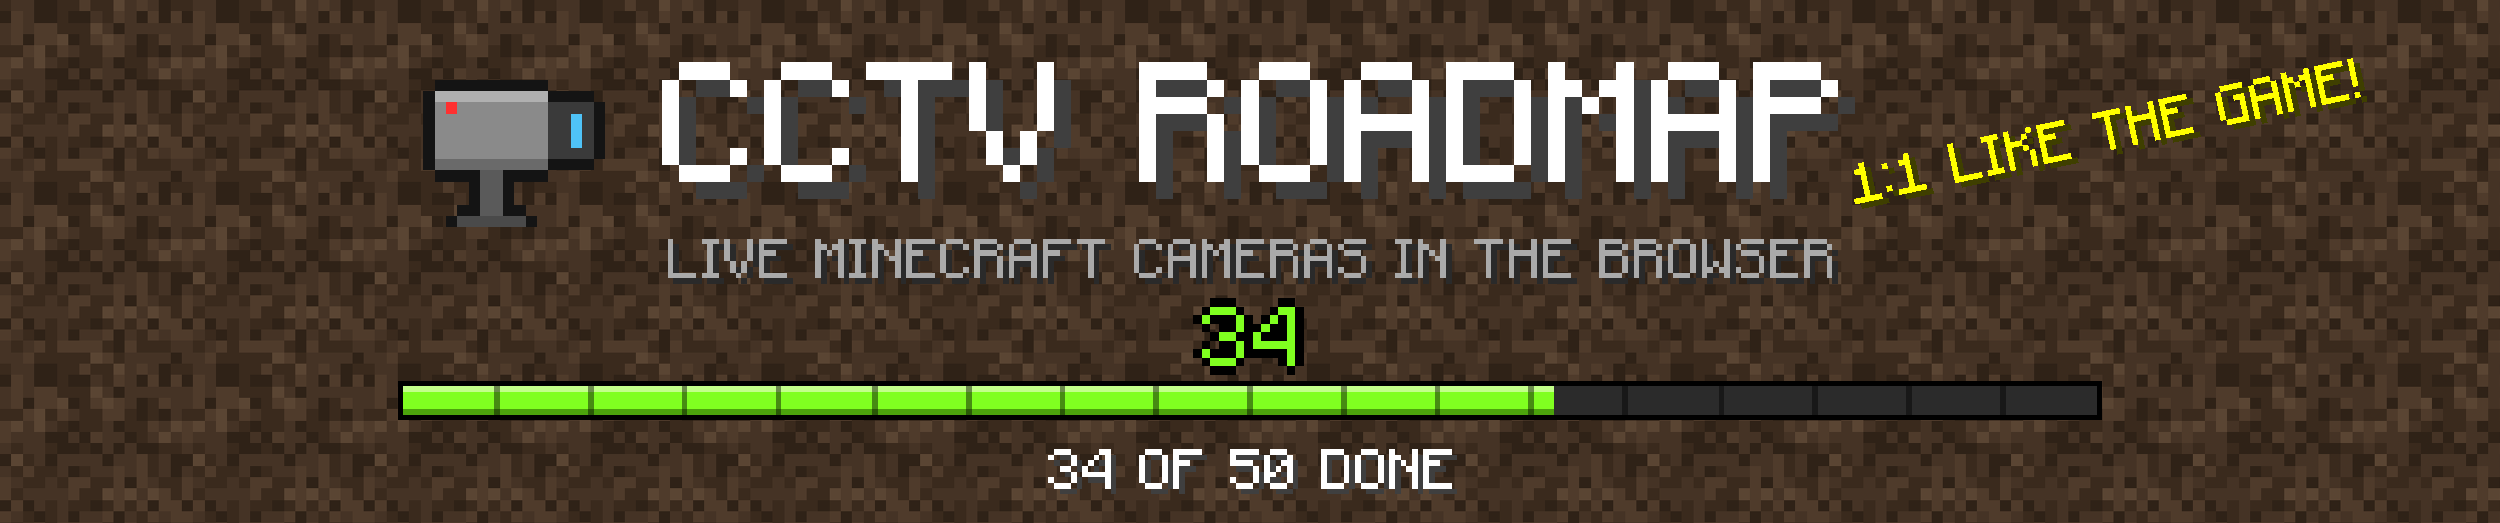
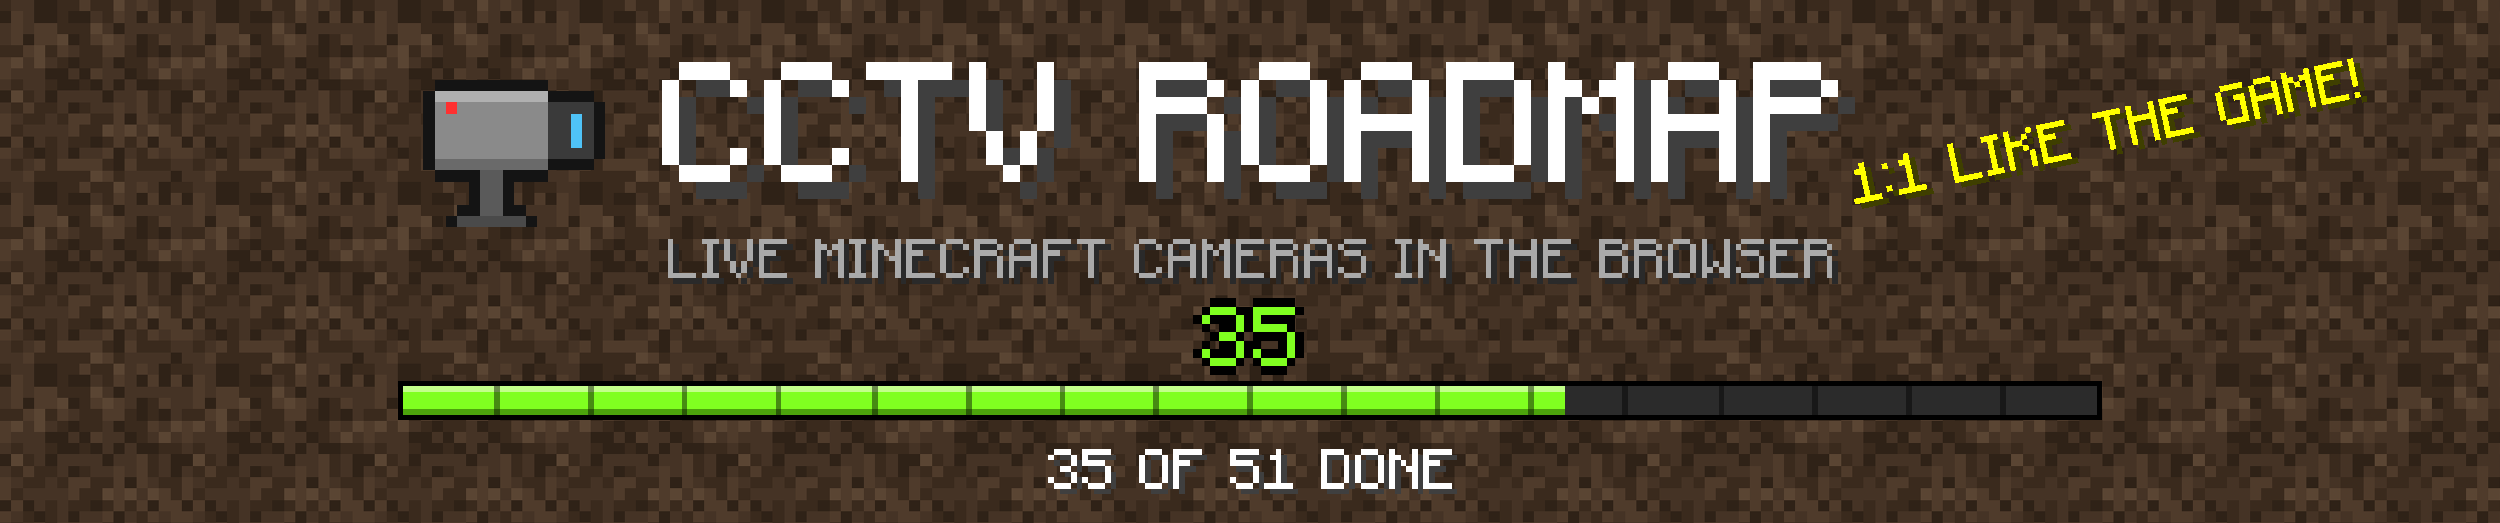
<svg xmlns="http://www.w3.org/2000/svg" width="880" height="184" viewBox="0 0 880 184" shape-rendering="crispEdges" role="img">
  <defs>
    <pattern id="dirt" width="64" height="64" patternUnits="userSpaceOnUse">
      <path fill="#3a2a1d" d="M0 0h4v4h-4zM20 0h8v4h-8zM32 0h8v4h-8zM60 0h4v4h-4zM20 4h4v4h-4zM36 4h4v4h-4zM20 8h12v4h-12zM28 12h4v4h-4zM52 12h4v4h-4zM0 16h8v4h-8zM16 16h4v4h-4zM28 16h8v4h-8zM44 16h4v4h-4zM52 16h4v4h-4zM20 20h4v4h-4zM28 20h8v4h-8zM44 20h8v4h-8zM48 24h4v4h-4zM4 28h4v4h-4zM16 28h4v4h-4zM28 28h4v4h-4zM56 28h8v4h-8zM8 32h4v4h-4zM52 32h4v4h-4zM4 36h4v4h-4zM12 36h8v4h-8zM28 36h4v4h-4zM52 36h4v4h-4zM8 40h8v4h-8zM20 40h4v4h-4zM32 40h8v4h-8zM56 40h8v4h-8zM4 44h4v4h-4zM28 44h8v4h-8zM60 44h4v4h-4zM16 48h4v4h-4zM24 48h8v4h-8zM36 48h4v4h-4zM44 48h4v4h-4zM8 52h4v4h-4zM16 52h4v4h-4zM48 52h4v4h-4zM4 56h4v4h-4zM16 56h4v4h-4zM36 56h4v4h-4zM48 56h12v4h-12zM12 60h20v4h-20zM40 60h4v4h-4z" />
      <path fill="#453325" d="M4 0h8v4h-8zM44 0h4v4h-4zM52 0h4v4h-4zM8 4h4v4h-4zM32 4h4v4h-4zM44 4h4v4h-4zM0 8h4v4h-4zM8 8h4v4h-4zM36 8h4v4h-4zM44 8h20v4h-20zM0 12h4v4h-4zM44 12h4v4h-4zM60 12h4v4h-4zM24 16h4v4h-4zM60 16h4v4h-4zM8 20h4v4h-4zM16 20h4v4h-4zM36 20h4v4h-4zM56 20h4v4h-4zM4 24h12v4h-12zM24 24h4v4h-4zM36 24h8v4h-8zM52 24h4v4h-4zM60 24h4v4h-4zM0 28h4v4h-4zM8 28h8v4h-8zM36 28h4v4h-4zM44 28h4v4h-4zM12 32h4v4h-4zM20 32h16v4h-16zM40 32h8v4h-8zM56 32h4v4h-4zM0 36h4v4h-4zM20 36h4v4h-4zM32 36h8v4h-8zM44 36h4v4h-4zM56 36h4v4h-4zM4 40h4v4h-4zM16 40h4v4h-4zM52 40h4v4h-4zM8 44h16v4h-16zM48 44h4v4h-4zM12 48h4v4h-4zM20 48h4v4h-4zM4 52h4v4h-4zM20 52h4v4h-4zM28 52h8v4h-8zM44 52h4v4h-4zM56 52h4v4h-4zM0 56h4v4h-4zM8 56h4v4h-4zM60 56h4v4h-4zM0 60h8v4h-8zM44 60h16v4h-16z" />
      <path fill="#2f2217" d="M12 0h8v4h-8zM56 0h4v4h-4zM0 4h4v4h-4zM12 4h8v4h-8zM24 4h8v4h-8zM48 4h4v4h-4zM56 4h4v4h-4zM40 8h4v4h-4zM8 12h4v4h-4zM24 12h4v4h-4zM48 12h4v4h-4zM48 16h4v4h-4zM56 16h4v4h-4zM24 20h4v4h-4zM40 20h4v4h-4zM16 24h8v4h-8zM28 24h4v4h-4zM44 24h4v4h-4zM20 28h8v4h-8zM32 28h4v4h-4zM40 28h4v4h-4zM48 28h8v4h-8zM0 32h4v4h-4zM16 32h4v4h-4zM36 32h4v4h-4zM60 32h4v4h-4zM24 36h4v4h-4zM60 36h4v4h-4zM44 40h4v4h-4zM0 48h4v4h-4zM8 48h4v4h-4zM32 48h4v4h-4zM52 48h4v4h-4zM12 52h4v4h-4zM24 52h4v4h-4zM40 52h4v4h-4zM40 56h4v4h-4zM60 60h4v4h-4z" />
      <path fill="#4f3b2b" d="M28 0h4v4h-4zM48 0h4v4h-4zM4 4h4v4h-4zM40 4h4v4h-4zM52 4h4v4h-4zM60 4h4v4h-4zM4 8h4v4h-4zM12 8h8v4h-8zM4 12h4v4h-4zM12 12h8v4h-8zM32 12h4v4h-4zM40 12h4v4h-4zM56 12h4v4h-4zM8 16h4v4h-4zM20 16h4v4h-4zM36 16h8v4h-8zM0 20h4v4h-4zM52 20h4v4h-4zM0 24h4v4h-4zM32 24h4v4h-4zM48 32h4v4h-4zM8 36h4v4h-4zM40 36h4v4h-4zM48 36h4v4h-4zM0 40h4v4h-4zM24 40h8v4h-8zM40 40h4v4h-4zM48 40h4v4h-4zM0 44h4v4h-4zM24 44h4v4h-4zM40 44h4v4h-4zM56 44h4v4h-4zM4 48h4v4h-4zM40 48h4v4h-4zM48 48h4v4h-4zM56 48h8v4h-8zM0 52h4v4h-4zM36 52h4v4h-4zM52 52h4v4h-4zM60 52h4v4h-4zM12 56h4v4h-4zM20 56h16v4h-16zM44 56h4v4h-4zM8 60h4v4h-4zM36 60h4v4h-4z" />
      <path fill="#5a4533" d="M40 0h4v4h-4zM32 8h4v4h-4zM20 12h4v4h-4zM36 12h4v4h-4zM12 16h4v4h-4zM4 20h4v4h-4zM12 20h4v4h-4zM60 20h4v4h-4zM56 24h4v4h-4zM4 32h4v4h-4zM36 44h4v4h-4zM44 44h4v4h-4zM52 44h4v4h-4zM32 60h4v4h-4z" />
    </pattern>
  </defs>
  <rect x="0" y="0" width="880" height="184" fill="url(#dirt)" />
  <path fill="#3f3f3f" d="M245 28h18v6h-18zM239 34h6v6h-6zM263 34h6v6h-6zM239 40h6v6h-6zM239 46h6v6h-6zM239 52h6v6h-6zM239 58h6v6h-6zM263 58h6v6h-6zM245 64h18v6h-18zM281 28h18v6h-18zM275 34h6v6h-6zM299 34h6v6h-6zM275 40h6v6h-6zM275 46h6v6h-6zM275 52h6v6h-6zM275 58h6v6h-6zM299 58h6v6h-6zM281 64h18v6h-18zM311 28h30v6h-30zM323 34h6v6h-6zM323 40h6v6h-6zM323 46h6v6h-6zM323 52h6v6h-6zM323 58h6v6h-6zM323 64h6v6h-6zM347 28h6v6h-6zM371 28h6v6h-6zM347 34h6v6h-6zM371 34h6v6h-6zM347 40h6v6h-6zM371 40h6v6h-6zM347 46h6v6h-6zM371 46h6v6h-6zM353 52h6v6h-6zM365 52h6v6h-6zM353 58h6v6h-6zM365 58h6v6h-6zM359 64h6v6h-6zM407 28h24v6h-24zM407 34h6v6h-6zM431 34h6v6h-6zM407 40h24v6h-24zM407 46h6v6h-6zM431 46h6v6h-6zM407 52h6v6h-6zM431 52h6v6h-6zM407 58h6v6h-6zM431 58h6v6h-6zM407 64h6v6h-6zM431 64h6v6h-6zM449 28h18v6h-18zM443 34h6v6h-6zM467 34h6v6h-6zM443 40h6v6h-6zM467 40h6v6h-6zM443 46h6v6h-6zM467 46h6v6h-6zM443 52h6v6h-6zM467 52h6v6h-6zM443 58h6v6h-6zM467 58h6v6h-6zM449 64h18v6h-18zM485 28h18v6h-18zM479 34h6v6h-6zM503 34h6v6h-6zM479 40h6v6h-6zM503 40h6v6h-6zM479 46h30v6h-30zM479 52h6v6h-6zM503 52h6v6h-6zM479 58h6v6h-6zM503 58h6v6h-6zM479 64h6v6h-6zM503 64h6v6h-6zM515 28h24v6h-24zM515 34h6v6h-6zM539 34h6v6h-6zM515 40h6v6h-6zM539 40h6v6h-6zM515 46h6v6h-6zM539 46h6v6h-6zM515 52h6v6h-6zM539 52h6v6h-6zM515 58h6v6h-6zM539 58h6v6h-6zM515 64h24v6h-24zM551 28h6v6h-6zM575 28h6v6h-6zM551 34h12v6h-12zM569 34h12v6h-12zM551 40h6v6h-6zM563 40h6v6h-6zM575 40h6v6h-6zM551 46h6v6h-6zM575 46h6v6h-6zM551 52h6v6h-6zM575 52h6v6h-6zM551 58h6v6h-6zM575 58h6v6h-6zM551 64h6v6h-6zM575 64h6v6h-6zM593 28h18v6h-18zM587 34h6v6h-6zM611 34h6v6h-6zM587 40h6v6h-6zM611 40h6v6h-6zM587 46h30v6h-30zM587 52h6v6h-6zM611 52h6v6h-6zM587 58h6v6h-6zM611 58h6v6h-6zM587 64h6v6h-6zM611 64h6v6h-6zM623 28h24v6h-24zM623 34h6v6h-6zM647 34h6v6h-6zM623 40h24v6h-24zM623 46h6v6h-6zM623 52h6v6h-6zM623 58h6v6h-6zM623 64h6v6h-6z" />
  <path fill="#ffffff" d="M239 22h18v6h-18zM233 28h6v6h-6zM257 28h6v6h-6zM233 34h6v6h-6zM233 40h6v6h-6zM233 46h6v6h-6zM233 52h6v6h-6zM257 52h6v6h-6zM239 58h18v6h-18zM275 22h18v6h-18zM269 28h6v6h-6zM293 28h6v6h-6zM269 34h6v6h-6zM269 40h6v6h-6zM269 46h6v6h-6zM269 52h6v6h-6zM293 52h6v6h-6zM275 58h18v6h-18zM305 22h30v6h-30zM317 28h6v6h-6zM317 34h6v6h-6zM317 40h6v6h-6zM317 46h6v6h-6zM317 52h6v6h-6zM317 58h6v6h-6zM341 22h6v6h-6zM365 22h6v6h-6zM341 28h6v6h-6zM365 28h6v6h-6zM341 34h6v6h-6zM365 34h6v6h-6zM341 40h6v6h-6zM365 40h6v6h-6zM347 46h6v6h-6zM359 46h6v6h-6zM347 52h6v6h-6zM359 52h6v6h-6zM353 58h6v6h-6zM401 22h24v6h-24zM401 28h6v6h-6zM425 28h6v6h-6zM401 34h24v6h-24zM401 40h6v6h-6zM425 40h6v6h-6zM401 46h6v6h-6zM425 46h6v6h-6zM401 52h6v6h-6zM425 52h6v6h-6zM401 58h6v6h-6zM425 58h6v6h-6zM443 22h18v6h-18zM437 28h6v6h-6zM461 28h6v6h-6zM437 34h6v6h-6zM461 34h6v6h-6zM437 40h6v6h-6zM461 40h6v6h-6zM437 46h6v6h-6zM461 46h6v6h-6zM437 52h6v6h-6zM461 52h6v6h-6zM443 58h18v6h-18zM479 22h18v6h-18zM473 28h6v6h-6zM497 28h6v6h-6zM473 34h6v6h-6zM497 34h6v6h-6zM473 40h30v6h-30zM473 46h6v6h-6zM497 46h6v6h-6zM473 52h6v6h-6zM497 52h6v6h-6zM473 58h6v6h-6zM497 58h6v6h-6zM509 22h24v6h-24zM509 28h6v6h-6zM533 28h6v6h-6zM509 34h6v6h-6zM533 34h6v6h-6zM509 40h6v6h-6zM533 40h6v6h-6zM509 46h6v6h-6zM533 46h6v6h-6zM509 52h6v6h-6zM533 52h6v6h-6zM509 58h24v6h-24zM545 22h6v6h-6zM569 22h6v6h-6zM545 28h12v6h-12zM563 28h12v6h-12zM545 34h6v6h-6zM557 34h6v6h-6zM569 34h6v6h-6zM545 40h6v6h-6zM569 40h6v6h-6zM545 46h6v6h-6zM569 46h6v6h-6zM545 52h6v6h-6zM569 52h6v6h-6zM545 58h6v6h-6zM569 58h6v6h-6zM587 22h18v6h-18zM581 28h6v6h-6zM605 28h6v6h-6zM581 34h6v6h-6zM605 34h6v6h-6zM581 40h30v6h-30zM581 46h6v6h-6zM605 46h6v6h-6zM581 52h6v6h-6zM605 52h6v6h-6zM581 58h6v6h-6zM605 58h6v6h-6zM617 22h24v6h-24zM617 28h6v6h-6zM641 28h6v6h-6zM617 34h24v6h-24zM617 40h6v6h-6zM617 46h6v6h-6zM617 52h6v6h-6zM617 58h6v6h-6z" />
  <path fill="#141414" d="M153 28h40v4h-40zM149 32h4v4h-4zM193 32h16v4h-16zM149 36h4v4h-4zM209 36h4v4h-4zM149 40h4v4h-4zM209 40h4v4h-4zM149 44h4v4h-4zM209 44h4v4h-4zM149 48h4v4h-4zM209 48h4v4h-4zM149 52h4v4h-4zM209 52h4v4h-4zM149 56h4v4h-4zM193 56h16v4h-16zM153 60h16v4h-16zM177 60h16v4h-16zM165 64h4v4h-4zM177 64h4v4h-4zM165 68h4v4h-4zM177 68h4v4h-4zM161 72h8v4h-8zM177 72h8v4h-8zM157 76h4v4h-4zM185 76h4v4h-4z" />
  <path fill="#b0b0b0" d="M153 32h40v4h-40z" />
  <path fill="#8a8a8a" d="M153 36h4v4h-4zM161 36h32v4h-32zM153 40h40v4h-40zM153 44h40v4h-40zM153 48h40v4h-40zM153 52h40v4h-40z" />
  <path fill="#ff3030" d="M157 36h4v4h-4z" />
  <path fill="#3a3a3a" d="M193 36h16v4h-16zM193 40h8v4h-8zM205 40h4v4h-4zM193 44h8v4h-8zM205 44h4v4h-4zM193 48h8v4h-8zM205 48h4v4h-4zM193 52h16v4h-16z" />
  <path fill="#4fc3f7" d="M201 40h4v4h-4zM201 44h4v4h-4zM201 48h4v4h-4z" />
  <path fill="#6a6a6a" d="M153 56h40v4h-40z" />
  <path fill="#5a5a5a" d="M169 60h8v4h-8zM169 64h8v4h-8zM169 68h8v4h-8zM169 72h8v4h-8z" />
  <path fill="#4a4a4a" d="M161 76h24v4h-24z" />
  <g transform="translate(653 72) rotate(-12)">
    <path fill="#3f3f00" d="M6 -12h2v2h-2zM4 -10h4v2h-4zM6 -8h2v2h-2zM6 -6h2v2h-2zM6 -4h2v2h-2zM6 -2h2v2h-2zM2 0h10v2h-10zM14 -10h2v2h-2zM14 -2h2v2h-2zM22 -12h2v2h-2zM20 -10h4v2h-4zM22 -8h2v2h-2zM22 -6h2v2h-2zM22 -4h2v2h-2zM22 -2h2v2h-2zM18 0h10v2h-10zM38 -12h2v2h-2zM38 -10h2v2h-2zM38 -8h2v2h-2zM38 -6h2v2h-2zM38 -4h2v2h-2zM38 -2h2v2h-2zM38 0h10v2h-10zM50 -12h6v2h-6zM52 -10h2v2h-2zM52 -8h2v2h-2zM52 -6h2v2h-2zM52 -4h2v2h-2zM52 -2h2v2h-2zM50 0h6v2h-6zM58 -12h2v2h-2zM66 -12h2v2h-2zM58 -10h2v2h-2zM64 -10h2v2h-2zM58 -8h6v2h-6zM58 -6h2v2h-2zM64 -6h2v2h-2zM58 -4h2v2h-2zM66 -4h2v2h-2zM58 -2h2v2h-2zM66 -2h2v2h-2zM58 0h2v2h-2zM66 0h2v2h-2zM70 -12h10v2h-10zM70 -10h2v2h-2zM70 -8h6v2h-6zM70 -6h2v2h-2zM70 -4h2v2h-2zM70 -2h2v2h-2zM70 0h10v2h-10zM90 -12h10v2h-10zM94 -10h2v2h-2zM94 -8h2v2h-2zM94 -6h2v2h-2zM94 -4h2v2h-2zM94 -2h2v2h-2zM94 0h2v2h-2zM102 -12h2v2h-2zM110 -12h2v2h-2zM102 -10h2v2h-2zM110 -10h2v2h-2zM102 -8h10v2h-10zM102 -6h2v2h-2zM110 -6h2v2h-2zM102 -4h2v2h-2zM110 -4h2v2h-2zM102 -2h2v2h-2zM110 -2h2v2h-2zM102 0h2v2h-2zM110 0h2v2h-2zM114 -12h10v2h-10zM114 -10h2v2h-2zM114 -8h6v2h-6zM114 -6h2v2h-2zM114 -4h2v2h-2zM114 -2h2v2h-2zM114 0h10v2h-10zM136 -12h8v2h-8zM134 -10h2v2h-2zM134 -8h2v2h-2zM140 -8h4v2h-4zM134 -6h2v2h-2zM142 -6h2v2h-2zM134 -4h2v2h-2zM142 -4h2v2h-2zM134 -2h2v2h-2zM142 -2h2v2h-2zM136 0h8v2h-8zM148 -12h6v2h-6zM146 -10h2v2h-2zM154 -10h2v2h-2zM146 -8h2v2h-2zM154 -8h2v2h-2zM146 -6h10v2h-10zM146 -4h2v2h-2zM154 -4h2v2h-2zM146 -2h2v2h-2zM154 -2h2v2h-2zM146 0h2v2h-2zM154 0h2v2h-2zM158 -12h2v2h-2zM166 -12h2v2h-2zM158 -10h4v2h-4zM164 -10h4v2h-4zM158 -8h2v2h-2zM162 -8h2v2h-2zM166 -8h2v2h-2zM158 -6h2v2h-2zM166 -6h2v2h-2zM158 -4h2v2h-2zM166 -4h2v2h-2zM158 -2h2v2h-2zM166 -2h2v2h-2zM158 0h2v2h-2zM166 0h2v2h-2zM170 -12h10v2h-10zM170 -10h2v2h-2zM170 -8h6v2h-6zM170 -6h2v2h-2zM170 -4h2v2h-2zM170 -2h2v2h-2zM170 0h10v2h-10zM182 -12h2v2h-2zM182 -10h2v2h-2zM182 -8h2v2h-2zM182 -6h2v2h-2zM182 -4h2v2h-2zM182 0h2v2h-2z" />
    <path fill="#ffff00" d="M4 -14h2v2h-2zM2 -12h4v2h-4zM4 -10h2v2h-2zM4 -8h2v2h-2zM4 -6h2v2h-2zM4 -4h2v2h-2zM0 -2h10v2h-10zM12 -12h2v2h-2zM12 -4h2v2h-2zM20 -14h2v2h-2zM18 -12h4v2h-4zM20 -10h2v2h-2zM20 -8h2v2h-2zM20 -6h2v2h-2zM20 -4h2v2h-2zM16 -2h10v2h-10zM36 -14h2v2h-2zM36 -12h2v2h-2zM36 -10h2v2h-2zM36 -8h2v2h-2zM36 -6h2v2h-2zM36 -4h2v2h-2zM36 -2h10v2h-10zM48 -14h6v2h-6zM50 -12h2v2h-2zM50 -10h2v2h-2zM50 -8h2v2h-2zM50 -6h2v2h-2zM50 -4h2v2h-2zM48 -2h6v2h-6zM56 -14h2v2h-2zM64 -14h2v2h-2zM56 -12h2v2h-2zM62 -12h2v2h-2zM56 -10h6v2h-6zM56 -8h2v2h-2zM62 -8h2v2h-2zM56 -6h2v2h-2zM64 -6h2v2h-2zM56 -4h2v2h-2zM64 -4h2v2h-2zM56 -2h2v2h-2zM64 -2h2v2h-2zM68 -14h10v2h-10zM68 -12h2v2h-2zM68 -10h6v2h-6zM68 -8h2v2h-2zM68 -6h2v2h-2zM68 -4h2v2h-2zM68 -2h10v2h-10zM88 -14h10v2h-10zM92 -12h2v2h-2zM92 -10h2v2h-2zM92 -8h2v2h-2zM92 -6h2v2h-2zM92 -4h2v2h-2zM92 -2h2v2h-2zM100 -14h2v2h-2zM108 -14h2v2h-2zM100 -12h2v2h-2zM108 -12h2v2h-2zM100 -10h10v2h-10zM100 -8h2v2h-2zM108 -8h2v2h-2zM100 -6h2v2h-2zM108 -6h2v2h-2zM100 -4h2v2h-2zM108 -4h2v2h-2zM100 -2h2v2h-2zM108 -2h2v2h-2zM112 -14h10v2h-10zM112 -12h2v2h-2zM112 -10h6v2h-6zM112 -8h2v2h-2zM112 -6h2v2h-2zM112 -4h2v2h-2zM112 -2h10v2h-10zM134 -14h8v2h-8zM132 -12h2v2h-2zM132 -10h2v2h-2zM138 -10h4v2h-4zM132 -8h2v2h-2zM140 -8h2v2h-2zM132 -6h2v2h-2zM140 -6h2v2h-2zM132 -4h2v2h-2zM140 -4h2v2h-2zM134 -2h8v2h-8zM146 -14h6v2h-6zM144 -12h2v2h-2zM152 -12h2v2h-2zM144 -10h2v2h-2zM152 -10h2v2h-2zM144 -8h10v2h-10zM144 -6h2v2h-2zM152 -6h2v2h-2zM144 -4h2v2h-2zM152 -4h2v2h-2zM144 -2h2v2h-2zM152 -2h2v2h-2zM156 -14h2v2h-2zM164 -14h2v2h-2zM156 -12h4v2h-4zM162 -12h4v2h-4zM156 -10h2v2h-2zM160 -10h2v2h-2zM164 -10h2v2h-2zM156 -8h2v2h-2zM164 -8h2v2h-2zM156 -6h2v2h-2zM164 -6h2v2h-2zM156 -4h2v2h-2zM164 -4h2v2h-2zM156 -2h2v2h-2zM164 -2h2v2h-2zM168 -14h10v2h-10zM168 -12h2v2h-2zM168 -10h6v2h-6zM168 -8h2v2h-2zM168 -6h2v2h-2zM168 -4h2v2h-2zM168 -2h10v2h-10zM180 -14h2v2h-2zM180 -12h2v2h-2zM180 -10h2v2h-2zM180 -8h2v2h-2zM180 -6h2v2h-2zM180 -2h2v2h-2z" />
  </g>
  <path fill="#2a2a2a" d="M237 86h2v2h-2zM237 88h2v2h-2zM237 90h2v2h-2zM237 92h2v2h-2zM237 94h2v2h-2zM237 96h2v2h-2zM237 98h10v2h-10zM249 86h6v2h-6zM251 88h2v2h-2zM251 90h2v2h-2zM251 92h2v2h-2zM251 94h2v2h-2zM251 96h2v2h-2zM249 98h6v2h-6zM257 86h2v2h-2zM265 86h2v2h-2zM257 88h2v2h-2zM265 88h2v2h-2zM257 90h2v2h-2zM265 90h2v2h-2zM257 92h2v2h-2zM265 92h2v2h-2zM259 94h2v2h-2zM263 94h2v2h-2zM259 96h2v2h-2zM263 96h2v2h-2zM261 98h2v2h-2zM269 86h10v2h-10zM269 88h2v2h-2zM269 90h6v2h-6zM269 92h2v2h-2zM269 94h2v2h-2zM269 96h2v2h-2zM269 98h10v2h-10zM289 86h2v2h-2zM297 86h2v2h-2zM289 88h4v2h-4zM295 88h4v2h-4zM289 90h2v2h-2zM293 90h2v2h-2zM297 90h2v2h-2zM289 92h2v2h-2zM297 92h2v2h-2zM289 94h2v2h-2zM297 94h2v2h-2zM289 96h2v2h-2zM297 96h2v2h-2zM289 98h2v2h-2zM297 98h2v2h-2zM301 86h6v2h-6zM303 88h2v2h-2zM303 90h2v2h-2zM303 92h2v2h-2zM303 94h2v2h-2zM303 96h2v2h-2zM301 98h6v2h-6zM309 86h2v2h-2zM317 86h2v2h-2zM309 88h4v2h-4zM317 88h2v2h-2zM309 90h2v2h-2zM313 90h2v2h-2zM317 90h2v2h-2zM309 92h2v2h-2zM315 92h4v2h-4zM309 94h2v2h-2zM317 94h2v2h-2zM309 96h2v2h-2zM317 96h2v2h-2zM309 98h2v2h-2zM317 98h2v2h-2zM321 86h10v2h-10zM321 88h2v2h-2zM321 90h6v2h-6zM321 92h2v2h-2zM321 94h2v2h-2zM321 96h2v2h-2zM321 98h10v2h-10zM335 86h6v2h-6zM333 88h2v2h-2zM341 88h2v2h-2zM333 90h2v2h-2zM333 92h2v2h-2zM333 94h2v2h-2zM333 96h2v2h-2zM341 96h2v2h-2zM335 98h6v2h-6zM345 86h8v2h-8zM345 88h2v2h-2zM353 88h2v2h-2zM345 90h8v2h-8zM345 92h2v2h-2zM353 92h2v2h-2zM345 94h2v2h-2zM353 94h2v2h-2zM345 96h2v2h-2zM353 96h2v2h-2zM345 98h2v2h-2zM353 98h2v2h-2zM359 86h6v2h-6zM357 88h2v2h-2zM365 88h2v2h-2zM357 90h2v2h-2zM365 90h2v2h-2zM357 92h10v2h-10zM357 94h2v2h-2zM365 94h2v2h-2zM357 96h2v2h-2zM365 96h2v2h-2zM357 98h2v2h-2zM365 98h2v2h-2zM369 86h10v2h-10zM369 88h2v2h-2zM369 90h6v2h-6zM369 92h2v2h-2zM369 94h2v2h-2zM369 96h2v2h-2zM369 98h2v2h-2zM381 86h10v2h-10zM385 88h2v2h-2zM385 90h2v2h-2zM385 92h2v2h-2zM385 94h2v2h-2zM385 96h2v2h-2zM385 98h2v2h-2zM403 86h6v2h-6zM401 88h2v2h-2zM409 88h2v2h-2zM401 90h2v2h-2zM401 92h2v2h-2zM401 94h2v2h-2zM401 96h2v2h-2zM409 96h2v2h-2zM403 98h6v2h-6zM415 86h6v2h-6zM413 88h2v2h-2zM421 88h2v2h-2zM413 90h2v2h-2zM421 90h2v2h-2zM413 92h10v2h-10zM413 94h2v2h-2zM421 94h2v2h-2zM413 96h2v2h-2zM421 96h2v2h-2zM413 98h2v2h-2zM421 98h2v2h-2zM425 86h2v2h-2zM433 86h2v2h-2zM425 88h4v2h-4zM431 88h4v2h-4zM425 90h2v2h-2zM429 90h2v2h-2zM433 90h2v2h-2zM425 92h2v2h-2zM433 92h2v2h-2zM425 94h2v2h-2zM433 94h2v2h-2zM425 96h2v2h-2zM433 96h2v2h-2zM425 98h2v2h-2zM433 98h2v2h-2zM437 86h10v2h-10zM437 88h2v2h-2zM437 90h6v2h-6zM437 92h2v2h-2zM437 94h2v2h-2zM437 96h2v2h-2zM437 98h10v2h-10zM449 86h8v2h-8zM449 88h2v2h-2zM457 88h2v2h-2zM449 90h8v2h-8zM449 92h2v2h-2zM457 92h2v2h-2zM449 94h2v2h-2zM457 94h2v2h-2zM449 96h2v2h-2zM457 96h2v2h-2zM449 98h2v2h-2zM457 98h2v2h-2zM463 86h6v2h-6zM461 88h2v2h-2zM469 88h2v2h-2zM461 90h2v2h-2zM469 90h2v2h-2zM461 92h10v2h-10zM461 94h2v2h-2zM469 94h2v2h-2zM461 96h2v2h-2zM469 96h2v2h-2zM461 98h2v2h-2zM469 98h2v2h-2zM475 86h8v2h-8zM473 88h2v2h-2zM475 90h6v2h-6zM481 92h2v2h-2zM481 94h2v2h-2zM473 96h2v2h-2zM481 96h2v2h-2zM475 98h6v2h-6zM493 86h6v2h-6zM495 88h2v2h-2zM495 90h2v2h-2zM495 92h2v2h-2zM495 94h2v2h-2zM495 96h2v2h-2zM493 98h6v2h-6zM501 86h2v2h-2zM509 86h2v2h-2zM501 88h4v2h-4zM509 88h2v2h-2zM501 90h2v2h-2zM505 90h2v2h-2zM509 90h2v2h-2zM501 92h2v2h-2zM507 92h4v2h-4zM501 94h2v2h-2zM509 94h2v2h-2zM501 96h2v2h-2zM509 96h2v2h-2zM501 98h2v2h-2zM509 98h2v2h-2zM521 86h10v2h-10zM525 88h2v2h-2zM525 90h2v2h-2zM525 92h2v2h-2zM525 94h2v2h-2zM525 96h2v2h-2zM525 98h2v2h-2zM533 86h2v2h-2zM541 86h2v2h-2zM533 88h2v2h-2zM541 88h2v2h-2zM533 90h10v2h-10zM533 92h2v2h-2zM541 92h2v2h-2zM533 94h2v2h-2zM541 94h2v2h-2zM533 96h2v2h-2zM541 96h2v2h-2zM533 98h2v2h-2zM541 98h2v2h-2zM545 86h10v2h-10zM545 88h2v2h-2zM545 90h6v2h-6zM545 92h2v2h-2zM545 94h2v2h-2zM545 96h2v2h-2zM545 98h10v2h-10zM565 86h8v2h-8zM565 88h2v2h-2zM573 88h2v2h-2zM565 90h8v2h-8zM565 92h2v2h-2zM573 92h2v2h-2zM565 94h2v2h-2zM573 94h2v2h-2zM565 96h2v2h-2zM573 96h2v2h-2zM565 98h8v2h-8zM577 86h8v2h-8zM577 88h2v2h-2zM585 88h2v2h-2zM577 90h8v2h-8zM577 92h2v2h-2zM585 92h2v2h-2zM577 94h2v2h-2zM585 94h2v2h-2zM577 96h2v2h-2zM585 96h2v2h-2zM577 98h2v2h-2zM585 98h2v2h-2zM591 86h6v2h-6zM589 88h2v2h-2zM597 88h2v2h-2zM589 90h2v2h-2zM597 90h2v2h-2zM589 92h2v2h-2zM597 92h2v2h-2zM589 94h2v2h-2zM597 94h2v2h-2zM589 96h2v2h-2zM597 96h2v2h-2zM591 98h6v2h-6zM601 86h2v2h-2zM609 86h2v2h-2zM601 88h2v2h-2zM609 88h2v2h-2zM601 90h2v2h-2zM609 90h2v2h-2zM601 92h2v2h-2zM609 92h2v2h-2zM601 94h2v2h-2zM605 94h2v2h-2zM609 94h2v2h-2zM601 96h4v2h-4zM607 96h4v2h-4zM601 98h2v2h-2zM609 98h2v2h-2zM615 86h8v2h-8zM613 88h2v2h-2zM615 90h6v2h-6zM621 92h2v2h-2zM621 94h2v2h-2zM613 96h2v2h-2zM621 96h2v2h-2zM615 98h6v2h-6zM625 86h10v2h-10zM625 88h2v2h-2zM625 90h6v2h-6zM625 92h2v2h-2zM625 94h2v2h-2zM625 96h2v2h-2zM625 98h10v2h-10zM637 86h8v2h-8zM637 88h2v2h-2zM645 88h2v2h-2zM637 90h8v2h-8zM637 92h2v2h-2zM645 92h2v2h-2zM637 94h2v2h-2zM645 94h2v2h-2zM637 96h2v2h-2zM645 96h2v2h-2zM637 98h2v2h-2zM645 98h2v2h-2z" />
  <path fill="#aaaaaa" d="M235 84h2v2h-2zM235 86h2v2h-2zM235 88h2v2h-2zM235 90h2v2h-2zM235 92h2v2h-2zM235 94h2v2h-2zM235 96h10v2h-10zM247 84h6v2h-6zM249 86h2v2h-2zM249 88h2v2h-2zM249 90h2v2h-2zM249 92h2v2h-2zM249 94h2v2h-2zM247 96h6v2h-6zM255 84h2v2h-2zM263 84h2v2h-2zM255 86h2v2h-2zM263 86h2v2h-2zM255 88h2v2h-2zM263 88h2v2h-2zM255 90h2v2h-2zM263 90h2v2h-2zM257 92h2v2h-2zM261 92h2v2h-2zM257 94h2v2h-2zM261 94h2v2h-2zM259 96h2v2h-2zM267 84h10v2h-10zM267 86h2v2h-2zM267 88h6v2h-6zM267 90h2v2h-2zM267 92h2v2h-2zM267 94h2v2h-2zM267 96h10v2h-10zM287 84h2v2h-2zM295 84h2v2h-2zM287 86h4v2h-4zM293 86h4v2h-4zM287 88h2v2h-2zM291 88h2v2h-2zM295 88h2v2h-2zM287 90h2v2h-2zM295 90h2v2h-2zM287 92h2v2h-2zM295 92h2v2h-2zM287 94h2v2h-2zM295 94h2v2h-2zM287 96h2v2h-2zM295 96h2v2h-2zM299 84h6v2h-6zM301 86h2v2h-2zM301 88h2v2h-2zM301 90h2v2h-2zM301 92h2v2h-2zM301 94h2v2h-2zM299 96h6v2h-6zM307 84h2v2h-2zM315 84h2v2h-2zM307 86h4v2h-4zM315 86h2v2h-2zM307 88h2v2h-2zM311 88h2v2h-2zM315 88h2v2h-2zM307 90h2v2h-2zM313 90h4v2h-4zM307 92h2v2h-2zM315 92h2v2h-2zM307 94h2v2h-2zM315 94h2v2h-2zM307 96h2v2h-2zM315 96h2v2h-2zM319 84h10v2h-10zM319 86h2v2h-2zM319 88h6v2h-6zM319 90h2v2h-2zM319 92h2v2h-2zM319 94h2v2h-2zM319 96h10v2h-10zM333 84h6v2h-6zM331 86h2v2h-2zM339 86h2v2h-2zM331 88h2v2h-2zM331 90h2v2h-2zM331 92h2v2h-2zM331 94h2v2h-2zM339 94h2v2h-2zM333 96h6v2h-6zM343 84h8v2h-8zM343 86h2v2h-2zM351 86h2v2h-2zM343 88h8v2h-8zM343 90h2v2h-2zM351 90h2v2h-2zM343 92h2v2h-2zM351 92h2v2h-2zM343 94h2v2h-2zM351 94h2v2h-2zM343 96h2v2h-2zM351 96h2v2h-2zM357 84h6v2h-6zM355 86h2v2h-2zM363 86h2v2h-2zM355 88h2v2h-2zM363 88h2v2h-2zM355 90h10v2h-10zM355 92h2v2h-2zM363 92h2v2h-2zM355 94h2v2h-2zM363 94h2v2h-2zM355 96h2v2h-2zM363 96h2v2h-2zM367 84h10v2h-10zM367 86h2v2h-2zM367 88h6v2h-6zM367 90h2v2h-2zM367 92h2v2h-2zM367 94h2v2h-2zM367 96h2v2h-2zM379 84h10v2h-10zM383 86h2v2h-2zM383 88h2v2h-2zM383 90h2v2h-2zM383 92h2v2h-2zM383 94h2v2h-2zM383 96h2v2h-2zM401 84h6v2h-6zM399 86h2v2h-2zM407 86h2v2h-2zM399 88h2v2h-2zM399 90h2v2h-2zM399 92h2v2h-2zM399 94h2v2h-2zM407 94h2v2h-2zM401 96h6v2h-6zM413 84h6v2h-6zM411 86h2v2h-2zM419 86h2v2h-2zM411 88h2v2h-2zM419 88h2v2h-2zM411 90h10v2h-10zM411 92h2v2h-2zM419 92h2v2h-2zM411 94h2v2h-2zM419 94h2v2h-2zM411 96h2v2h-2zM419 96h2v2h-2zM423 84h2v2h-2zM431 84h2v2h-2zM423 86h4v2h-4zM429 86h4v2h-4zM423 88h2v2h-2zM427 88h2v2h-2zM431 88h2v2h-2zM423 90h2v2h-2zM431 90h2v2h-2zM423 92h2v2h-2zM431 92h2v2h-2zM423 94h2v2h-2zM431 94h2v2h-2zM423 96h2v2h-2zM431 96h2v2h-2zM435 84h10v2h-10zM435 86h2v2h-2zM435 88h6v2h-6zM435 90h2v2h-2zM435 92h2v2h-2zM435 94h2v2h-2zM435 96h10v2h-10zM447 84h8v2h-8zM447 86h2v2h-2zM455 86h2v2h-2zM447 88h8v2h-8zM447 90h2v2h-2zM455 90h2v2h-2zM447 92h2v2h-2zM455 92h2v2h-2zM447 94h2v2h-2zM455 94h2v2h-2zM447 96h2v2h-2zM455 96h2v2h-2zM461 84h6v2h-6zM459 86h2v2h-2zM467 86h2v2h-2zM459 88h2v2h-2zM467 88h2v2h-2zM459 90h10v2h-10zM459 92h2v2h-2zM467 92h2v2h-2zM459 94h2v2h-2zM467 94h2v2h-2zM459 96h2v2h-2zM467 96h2v2h-2zM473 84h8v2h-8zM471 86h2v2h-2zM473 88h6v2h-6zM479 90h2v2h-2zM479 92h2v2h-2zM471 94h2v2h-2zM479 94h2v2h-2zM473 96h6v2h-6zM491 84h6v2h-6zM493 86h2v2h-2zM493 88h2v2h-2zM493 90h2v2h-2zM493 92h2v2h-2zM493 94h2v2h-2zM491 96h6v2h-6zM499 84h2v2h-2zM507 84h2v2h-2zM499 86h4v2h-4zM507 86h2v2h-2zM499 88h2v2h-2zM503 88h2v2h-2zM507 88h2v2h-2zM499 90h2v2h-2zM505 90h4v2h-4zM499 92h2v2h-2zM507 92h2v2h-2zM499 94h2v2h-2zM507 94h2v2h-2zM499 96h2v2h-2zM507 96h2v2h-2zM519 84h10v2h-10zM523 86h2v2h-2zM523 88h2v2h-2zM523 90h2v2h-2zM523 92h2v2h-2zM523 94h2v2h-2zM523 96h2v2h-2zM531 84h2v2h-2zM539 84h2v2h-2zM531 86h2v2h-2zM539 86h2v2h-2zM531 88h10v2h-10zM531 90h2v2h-2zM539 90h2v2h-2zM531 92h2v2h-2zM539 92h2v2h-2zM531 94h2v2h-2zM539 94h2v2h-2zM531 96h2v2h-2zM539 96h2v2h-2zM543 84h10v2h-10zM543 86h2v2h-2zM543 88h6v2h-6zM543 90h2v2h-2zM543 92h2v2h-2zM543 94h2v2h-2zM543 96h10v2h-10zM563 84h8v2h-8zM563 86h2v2h-2zM571 86h2v2h-2zM563 88h8v2h-8zM563 90h2v2h-2zM571 90h2v2h-2zM563 92h2v2h-2zM571 92h2v2h-2zM563 94h2v2h-2zM571 94h2v2h-2zM563 96h8v2h-8zM575 84h8v2h-8zM575 86h2v2h-2zM583 86h2v2h-2zM575 88h8v2h-8zM575 90h2v2h-2zM583 90h2v2h-2zM575 92h2v2h-2zM583 92h2v2h-2zM575 94h2v2h-2zM583 94h2v2h-2zM575 96h2v2h-2zM583 96h2v2h-2zM589 84h6v2h-6zM587 86h2v2h-2zM595 86h2v2h-2zM587 88h2v2h-2zM595 88h2v2h-2zM587 90h2v2h-2zM595 90h2v2h-2zM587 92h2v2h-2zM595 92h2v2h-2zM587 94h2v2h-2zM595 94h2v2h-2zM589 96h6v2h-6zM599 84h2v2h-2zM607 84h2v2h-2zM599 86h2v2h-2zM607 86h2v2h-2zM599 88h2v2h-2zM607 88h2v2h-2zM599 90h2v2h-2zM607 90h2v2h-2zM599 92h2v2h-2zM603 92h2v2h-2zM607 92h2v2h-2zM599 94h4v2h-4zM605 94h4v2h-4zM599 96h2v2h-2zM607 96h2v2h-2zM613 84h8v2h-8zM611 86h2v2h-2zM613 88h6v2h-6zM619 90h2v2h-2zM619 92h2v2h-2zM611 94h2v2h-2zM619 94h2v2h-2zM613 96h6v2h-6zM623 84h10v2h-10zM623 86h2v2h-2zM623 88h6v2h-6zM623 90h2v2h-2zM623 92h2v2h-2zM623 94h2v2h-2zM623 96h10v2h-10zM635 84h8v2h-8zM635 86h2v2h-2zM643 86h2v2h-2zM635 88h8v2h-8zM635 90h2v2h-2zM643 90h2v2h-2zM635 92h2v2h-2zM643 92h2v2h-2zM635 94h2v2h-2zM643 94h2v2h-2zM635 96h2v2h-2zM643 96h2v2h-2z" />
-   <path fill="#000000" d="M423 108h9v3h-9zM420 111h3v3h-3zM432 111h3v3h-3zM432 114h3v3h-3zM426 117h6v3h-6zM432 120h3v3h-3zM420 123h3v3h-3zM432 123h3v3h-3zM423 126h9v3h-9zM447 108h6v3h-6zM444 111h3v3h-3zM450 111h3v3h-3zM441 114h3v3h-3zM450 114h3v3h-3zM438 117h3v3h-3zM450 117h3v3h-3zM438 120h15v3h-15zM450 123h3v3h-3zM450 126h3v3h-3z" />
-   <path fill="#000000" d="M429 108h9v3h-9zM426 111h3v3h-3zM438 111h3v3h-3zM438 114h3v3h-3zM432 117h6v3h-6zM438 120h3v3h-3zM426 123h3v3h-3zM438 123h3v3h-3zM429 126h9v3h-9zM453 108h6v3h-6zM450 111h3v3h-3zM456 111h3v3h-3zM447 114h3v3h-3zM456 114h3v3h-3zM444 117h3v3h-3zM456 117h3v3h-3zM444 120h15v3h-15zM456 123h3v3h-3zM456 126h3v3h-3z" />
-   <path fill="#000000" d="M426 105h9v3h-9zM423 108h3v3h-3zM435 108h3v3h-3zM435 111h3v3h-3zM429 114h6v3h-6zM435 117h3v3h-3zM423 120h3v3h-3zM435 120h3v3h-3zM426 123h9v3h-9zM450 105h6v3h-6zM447 108h3v3h-3zM453 108h3v3h-3zM444 111h3v3h-3zM453 111h3v3h-3zM441 114h3v3h-3zM453 114h3v3h-3zM441 117h15v3h-15zM453 120h3v3h-3zM453 123h3v3h-3z" />
-   <path fill="#000000" d="M426 111h9v3h-9zM423 114h3v3h-3zM435 114h3v3h-3zM435 117h3v3h-3zM429 120h6v3h-6zM435 123h3v3h-3zM423 126h3v3h-3zM435 126h3v3h-3zM426 129h9v3h-9zM450 111h6v3h-6zM447 114h3v3h-3zM453 114h3v3h-3zM444 117h3v3h-3zM453 117h3v3h-3zM441 120h3v3h-3zM453 120h3v3h-3zM441 123h15v3h-15zM453 126h3v3h-3zM453 129h3v3h-3z" />
-   <path fill="#80ff20" d="M426 108h9v3h-9zM423 111h3v3h-3zM435 111h3v3h-3zM435 114h3v3h-3zM429 117h6v3h-6zM435 120h3v3h-3zM423 123h3v3h-3zM435 123h3v3h-3zM426 126h9v3h-9zM450 108h6v3h-6zM447 111h3v3h-3zM453 111h3v3h-3zM444 114h3v3h-3zM453 114h3v3h-3zM441 117h3v3h-3zM453 117h3v3h-3zM441 120h15v3h-15zM453 123h3v3h-3zM453 126h3v3h-3z" />
+   <path fill="#000000" d="M423 108h9v3h-9zM420 111h3v3h-3zM432 111h3v3h-3zM432 114h3v3h-3zM426 117h6v3h-6zM432 120h3v3h-3zM420 123h3v3h-3zM432 123h3v3h-3zM423 126h9v3h-9zM438 108h15v3h-15zM438 111h3v3h-3zM438 114h12v3h-12zM450 117h3v3h-3zM450 120h3v3h-3zM438 123h3v3h-3zM450 123h3v3h-3zM441 126h9v3h-9z" />
+   <path fill="#000000" d="M429 108h9v3h-9zM426 111h3v3h-3zM438 111h3v3h-3zM438 114h3v3h-3zM432 117h6v3h-6zM438 120h3v3h-3zM426 123h3v3h-3zM438 123h3v3h-3zM429 126h9v3h-9zM444 108h15v3h-15zM444 111h3v3h-3zM444 114h12v3h-12zM456 117h3v3h-3zM456 120h3v3h-3zM444 123h3v3h-3zM456 123h3v3h-3zM447 126h9v3h-9z" />
+   <path fill="#000000" d="M426 105h9v3h-9zM423 108h3v3h-3zM435 108h3v3h-3zM435 111h3v3h-3zM429 114h6v3h-6zM435 117h3v3h-3zM423 120h3v3h-3zM435 120h3v3h-3zM426 123h9v3h-9zM441 105h15v3h-15zM441 108h3v3h-3zM441 111h12v3h-12zM453 114h3v3h-3zM453 117h3v3h-3zM441 120h3v3h-3zM453 120h3v3h-3zM444 123h9v3h-9z" />
+   <path fill="#000000" d="M426 111h9v3h-9zM423 114h3v3h-3zM435 114h3v3h-3zM435 117h3v3h-3zM429 120h6v3h-6zM435 123h3v3h-3zM423 126h3v3h-3zM435 126h3v3h-3zM426 129h9v3h-9zM441 111h15v3h-15zM441 114h3v3h-3zM441 117h12v3h-12zM453 120h3v3h-3zM453 123h3v3h-3zM441 126h3v3h-3zM453 126h3v3h-3zM444 129h9v3h-9z" />
+   <path fill="#80ff20" d="M426 108h9v3h-9zM423 111h3v3h-3zM435 111h3v3h-3zM435 114h3v3h-3zM429 117h6v3h-6zM435 120h3v3h-3zM423 123h3v3h-3zM435 123h3v3h-3zM426 126h9v3h-9zM441 108h15v3h-15zM441 111h3v3h-3zM441 114h12v3h-12zM453 117h3v3h-3zM453 120h3v3h-3zM441 123h3v3h-3zM453 123h3v3h-3zM444 126h9v3h-9z" />
  <rect x="140" y="134" width="600" height="14" fill="#000000" />
  <rect x="142" y="136" width="596" height="10" fill="#2b2b2b" />
-   <rect x="142" y="136" width="405" height="10" fill="#80ff20" />
-   <rect x="142" y="136" width="405" height="2" fill="#c3ff8a" />
-   <rect x="142" y="144" width="405" height="2" fill="#4ca30c" />
+   <rect x="142" y="136" width="409" height="10" fill="#80ff20" />
+   <rect x="142" y="136" width="409" height="2" fill="#c3ff8a" />
+   <rect x="142" y="144" width="409" height="2" fill="#4ca30c" />
  <rect x="174" y="136" width="2" height="10" fill="#000000" fill-opacity="0.45" />
  <rect x="207" y="136" width="2" height="10" fill="#000000" fill-opacity="0.45" />
  <rect x="240" y="136" width="2" height="10" fill="#000000" fill-opacity="0.45" />
  <rect x="273" y="136" width="2" height="10" fill="#000000" fill-opacity="0.45" />
  <rect x="307" y="136" width="2" height="10" fill="#000000" fill-opacity="0.45" />
  <rect x="340" y="136" width="2" height="10" fill="#000000" fill-opacity="0.45" />
  <rect x="373" y="136" width="2" height="10" fill="#000000" fill-opacity="0.45" />
  <rect x="406" y="136" width="2" height="10" fill="#000000" fill-opacity="0.45" />
  <rect x="439" y="136" width="2" height="10" fill="#000000" fill-opacity="0.45" />
  <rect x="472" y="136" width="2" height="10" fill="#000000" fill-opacity="0.45" />
  <rect x="505" y="136" width="2" height="10" fill="#000000" fill-opacity="0.45" />
  <rect x="538" y="136" width="2" height="10" fill="#000000" fill-opacity="0.45" />
  <rect x="571" y="136" width="2" height="10" fill="#000000" fill-opacity="0.45" />
  <rect x="605" y="136" width="2" height="10" fill="#000000" fill-opacity="0.45" />
  <rect x="638" y="136" width="2" height="10" fill="#000000" fill-opacity="0.45" />
  <rect x="671" y="136" width="2" height="10" fill="#000000" fill-opacity="0.45" />
  <rect x="704" y="136" width="2" height="10" fill="#000000" fill-opacity="0.45" />
-   <path fill="#3f3f3f" d="M373 160h6v2h-6zM371 162h2v2h-2zM379 162h2v2h-2zM379 164h2v2h-2zM375 166h4v2h-4zM379 168h2v2h-2zM371 170h2v2h-2zM379 170h2v2h-2zM373 172h6v2h-6zM389 160h4v2h-4zM387 162h2v2h-2zM391 162h2v2h-2zM385 164h2v2h-2zM391 164h2v2h-2zM383 166h2v2h-2zM391 166h2v2h-2zM383 168h10v2h-10zM391 170h2v2h-2zM391 172h2v2h-2zM405 160h6v2h-6zM403 162h2v2h-2zM411 162h2v2h-2zM403 164h2v2h-2zM411 164h2v2h-2zM403 166h2v2h-2zM411 166h2v2h-2zM403 168h2v2h-2zM411 168h2v2h-2zM403 170h2v2h-2zM411 170h2v2h-2zM405 172h6v2h-6zM415 160h10v2h-10zM415 162h2v2h-2zM415 164h6v2h-6zM415 166h2v2h-2zM415 168h2v2h-2zM415 170h2v2h-2zM415 172h2v2h-2zM435 160h10v2h-10zM435 162h2v2h-2zM435 164h8v2h-8zM443 166h2v2h-2zM443 168h2v2h-2zM435 170h2v2h-2zM443 170h2v2h-2zM437 172h6v2h-6zM449 160h6v2h-6zM447 162h2v2h-2zM455 162h2v2h-2zM447 164h2v2h-2zM453 164h4v2h-4zM447 166h2v2h-2zM451 166h2v2h-2zM455 166h2v2h-2zM447 168h4v2h-4zM455 168h2v2h-2zM447 170h2v2h-2zM455 170h2v2h-2zM449 172h6v2h-6zM467 160h8v2h-8zM467 162h2v2h-2zM475 162h2v2h-2zM467 164h2v2h-2zM475 164h2v2h-2zM467 166h2v2h-2zM475 166h2v2h-2zM467 168h2v2h-2zM475 168h2v2h-2zM467 170h2v2h-2zM475 170h2v2h-2zM467 172h8v2h-8zM481 160h6v2h-6zM479 162h2v2h-2zM487 162h2v2h-2zM479 164h2v2h-2zM487 164h2v2h-2zM479 166h2v2h-2zM487 166h2v2h-2zM479 168h2v2h-2zM487 168h2v2h-2zM479 170h2v2h-2zM487 170h2v2h-2zM481 172h6v2h-6zM491 160h2v2h-2zM499 160h2v2h-2zM491 162h4v2h-4zM499 162h2v2h-2zM491 164h2v2h-2zM495 164h2v2h-2zM499 164h2v2h-2zM491 166h2v2h-2zM497 166h4v2h-4zM491 168h2v2h-2zM499 168h2v2h-2zM491 170h2v2h-2zM499 170h2v2h-2zM491 172h2v2h-2zM499 172h2v2h-2zM503 160h10v2h-10zM503 162h2v2h-2zM503 164h6v2h-6zM503 166h2v2h-2zM503 168h2v2h-2zM503 170h2v2h-2zM503 172h10v2h-10z" />
-   <path fill="#ffffff" d="M371 158h6v2h-6zM369 160h2v2h-2zM377 160h2v2h-2zM377 162h2v2h-2zM373 164h4v2h-4zM377 166h2v2h-2zM369 168h2v2h-2zM377 168h2v2h-2zM371 170h6v2h-6zM387 158h4v2h-4zM385 160h2v2h-2zM389 160h2v2h-2zM383 162h2v2h-2zM389 162h2v2h-2zM381 164h2v2h-2zM389 164h2v2h-2zM381 166h10v2h-10zM389 168h2v2h-2zM389 170h2v2h-2zM403 158h6v2h-6zM401 160h2v2h-2zM409 160h2v2h-2zM401 162h2v2h-2zM409 162h2v2h-2zM401 164h2v2h-2zM409 164h2v2h-2zM401 166h2v2h-2zM409 166h2v2h-2zM401 168h2v2h-2zM409 168h2v2h-2zM403 170h6v2h-6zM413 158h10v2h-10zM413 160h2v2h-2zM413 162h6v2h-6zM413 164h2v2h-2zM413 166h2v2h-2zM413 168h2v2h-2zM413 170h2v2h-2zM433 158h10v2h-10zM433 160h2v2h-2zM433 162h8v2h-8zM441 164h2v2h-2zM441 166h2v2h-2zM433 168h2v2h-2zM441 168h2v2h-2zM435 170h6v2h-6zM447 158h6v2h-6zM445 160h2v2h-2zM453 160h2v2h-2zM445 162h2v2h-2zM451 162h4v2h-4zM445 164h2v2h-2zM449 164h2v2h-2zM453 164h2v2h-2zM445 166h4v2h-4zM453 166h2v2h-2zM445 168h2v2h-2zM453 168h2v2h-2zM447 170h6v2h-6zM465 158h8v2h-8zM465 160h2v2h-2zM473 160h2v2h-2zM465 162h2v2h-2zM473 162h2v2h-2zM465 164h2v2h-2zM473 164h2v2h-2zM465 166h2v2h-2zM473 166h2v2h-2zM465 168h2v2h-2zM473 168h2v2h-2zM465 170h8v2h-8zM479 158h6v2h-6zM477 160h2v2h-2zM485 160h2v2h-2zM477 162h2v2h-2zM485 162h2v2h-2zM477 164h2v2h-2zM485 164h2v2h-2zM477 166h2v2h-2zM485 166h2v2h-2zM477 168h2v2h-2zM485 168h2v2h-2zM479 170h6v2h-6zM489 158h2v2h-2zM497 158h2v2h-2zM489 160h4v2h-4zM497 160h2v2h-2zM489 162h2v2h-2zM493 162h2v2h-2zM497 162h2v2h-2zM489 164h2v2h-2zM495 164h4v2h-4zM489 166h2v2h-2zM497 166h2v2h-2zM489 168h2v2h-2zM497 168h2v2h-2zM489 170h2v2h-2zM497 170h2v2h-2zM501 158h10v2h-10zM501 160h2v2h-2zM501 162h6v2h-6zM501 164h2v2h-2zM501 166h2v2h-2zM501 168h2v2h-2zM501 170h10v2h-10z" />
+   <path fill="#3f3f3f" d="M373 160h6v2h-6zM371 162h2v2h-2zM379 162h2v2h-2zM379 164h2v2h-2zM375 166h4v2h-4zM379 168h2v2h-2zM371 170h2v2h-2zM379 170h2v2h-2zM373 172h6v2h-6zM383 160h10v2h-10zM383 162h2v2h-2zM383 164h8v2h-8zM391 166h2v2h-2zM391 168h2v2h-2zM383 170h2v2h-2zM391 170h2v2h-2zM385 172h6v2h-6zM405 160h6v2h-6zM403 162h2v2h-2zM411 162h2v2h-2zM403 164h2v2h-2zM411 164h2v2h-2zM403 166h2v2h-2zM411 166h2v2h-2zM403 168h2v2h-2zM411 168h2v2h-2zM403 170h2v2h-2zM411 170h2v2h-2zM405 172h6v2h-6zM415 160h10v2h-10zM415 162h2v2h-2zM415 164h6v2h-6zM415 166h2v2h-2zM415 168h2v2h-2zM415 170h2v2h-2zM415 172h2v2h-2zM435 160h10v2h-10zM435 162h2v2h-2zM435 164h8v2h-8zM443 166h2v2h-2zM443 168h2v2h-2zM435 170h2v2h-2zM443 170h2v2h-2zM437 172h6v2h-6zM451 160h2v2h-2zM449 162h4v2h-4zM451 164h2v2h-2zM451 166h2v2h-2zM451 168h2v2h-2zM451 170h2v2h-2zM447 172h10v2h-10zM467 160h8v2h-8zM467 162h2v2h-2zM475 162h2v2h-2zM467 164h2v2h-2zM475 164h2v2h-2zM467 166h2v2h-2zM475 166h2v2h-2zM467 168h2v2h-2zM475 168h2v2h-2zM467 170h2v2h-2zM475 170h2v2h-2zM467 172h8v2h-8zM481 160h6v2h-6zM479 162h2v2h-2zM487 162h2v2h-2zM479 164h2v2h-2zM487 164h2v2h-2zM479 166h2v2h-2zM487 166h2v2h-2zM479 168h2v2h-2zM487 168h2v2h-2zM479 170h2v2h-2zM487 170h2v2h-2zM481 172h6v2h-6zM491 160h2v2h-2zM499 160h2v2h-2zM491 162h4v2h-4zM499 162h2v2h-2zM491 164h2v2h-2zM495 164h2v2h-2zM499 164h2v2h-2zM491 166h2v2h-2zM497 166h4v2h-4zM491 168h2v2h-2zM499 168h2v2h-2zM491 170h2v2h-2zM499 170h2v2h-2zM491 172h2v2h-2zM499 172h2v2h-2zM503 160h10v2h-10zM503 162h2v2h-2zM503 164h6v2h-6zM503 166h2v2h-2zM503 168h2v2h-2zM503 170h2v2h-2zM503 172h10v2h-10z" />
+   <path fill="#ffffff" d="M371 158h6v2h-6zM369 160h2v2h-2zM377 160h2v2h-2zM377 162h2v2h-2zM373 164h4v2h-4zM377 166h2v2h-2zM369 168h2v2h-2zM377 168h2v2h-2zM371 170h6v2h-6zM381 158h10v2h-10zM381 160h2v2h-2zM381 162h8v2h-8zM389 164h2v2h-2zM389 166h2v2h-2zM381 168h2v2h-2zM389 168h2v2h-2zM383 170h6v2h-6zM403 158h6v2h-6zM401 160h2v2h-2zM409 160h2v2h-2zM401 162h2v2h-2zM409 162h2v2h-2zM401 164h2v2h-2zM409 164h2v2h-2zM401 166h2v2h-2zM409 166h2v2h-2zM401 168h2v2h-2zM409 168h2v2h-2zM403 170h6v2h-6zM413 158h10v2h-10zM413 160h2v2h-2zM413 162h6v2h-6zM413 164h2v2h-2zM413 166h2v2h-2zM413 168h2v2h-2zM413 170h2v2h-2zM433 158h10v2h-10zM433 160h2v2h-2zM433 162h8v2h-8zM441 164h2v2h-2zM441 166h2v2h-2zM433 168h2v2h-2zM441 168h2v2h-2zM435 170h6v2h-6zM449 158h2v2h-2zM447 160h4v2h-4zM449 162h2v2h-2zM449 164h2v2h-2zM449 166h2v2h-2zM449 168h2v2h-2zM445 170h10v2h-10zM465 158h8v2h-8zM465 160h2v2h-2zM473 160h2v2h-2zM465 162h2v2h-2zM473 162h2v2h-2zM465 164h2v2h-2zM473 164h2v2h-2zM465 166h2v2h-2zM473 166h2v2h-2zM465 168h2v2h-2zM473 168h2v2h-2zM465 170h8v2h-8zM479 158h6v2h-6zM477 160h2v2h-2zM485 160h2v2h-2zM477 162h2v2h-2zM485 162h2v2h-2zM477 164h2v2h-2zM485 164h2v2h-2zM477 166h2v2h-2zM485 166h2v2h-2zM477 168h2v2h-2zM485 168h2v2h-2zM479 170h6v2h-6zM489 158h2v2h-2zM497 158h2v2h-2zM489 160h4v2h-4zM497 160h2v2h-2zM489 162h2v2h-2zM493 162h2v2h-2zM497 162h2v2h-2zM489 164h2v2h-2zM495 164h4v2h-4zM489 166h2v2h-2zM497 166h2v2h-2zM489 168h2v2h-2zM497 168h2v2h-2zM489 170h2v2h-2zM497 170h2v2h-2zM501 158h10v2h-10zM501 160h2v2h-2zM501 162h6v2h-6zM501 164h2v2h-2zM501 166h2v2h-2zM501 168h2v2h-2zM501 170h10v2h-10z" />
</svg>
